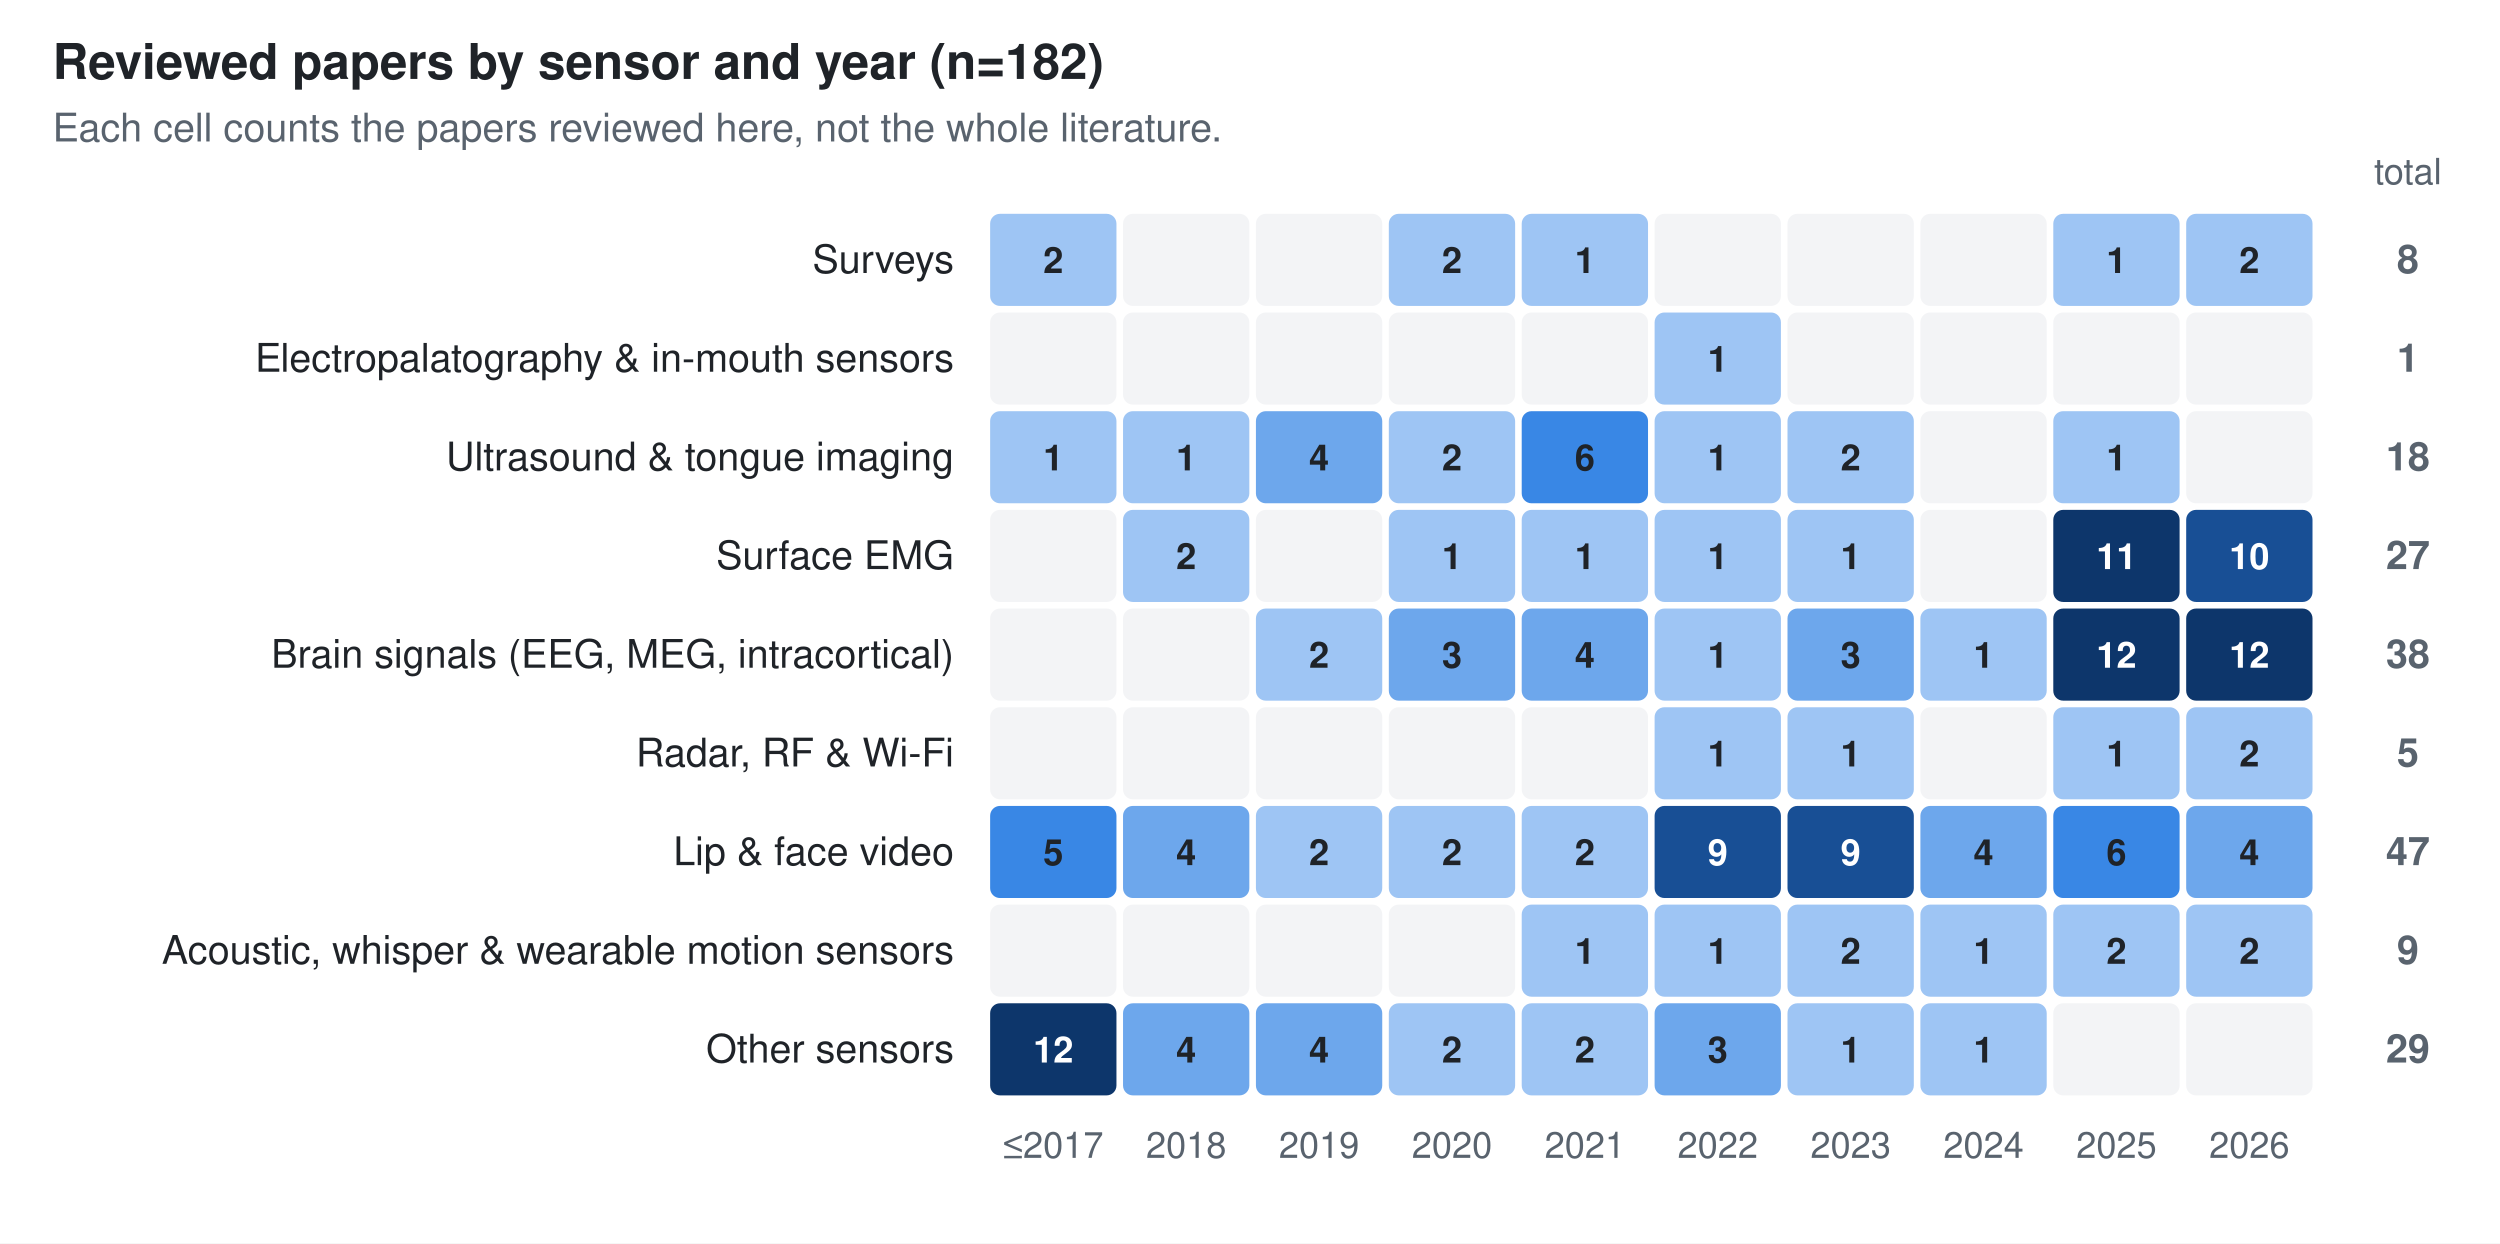
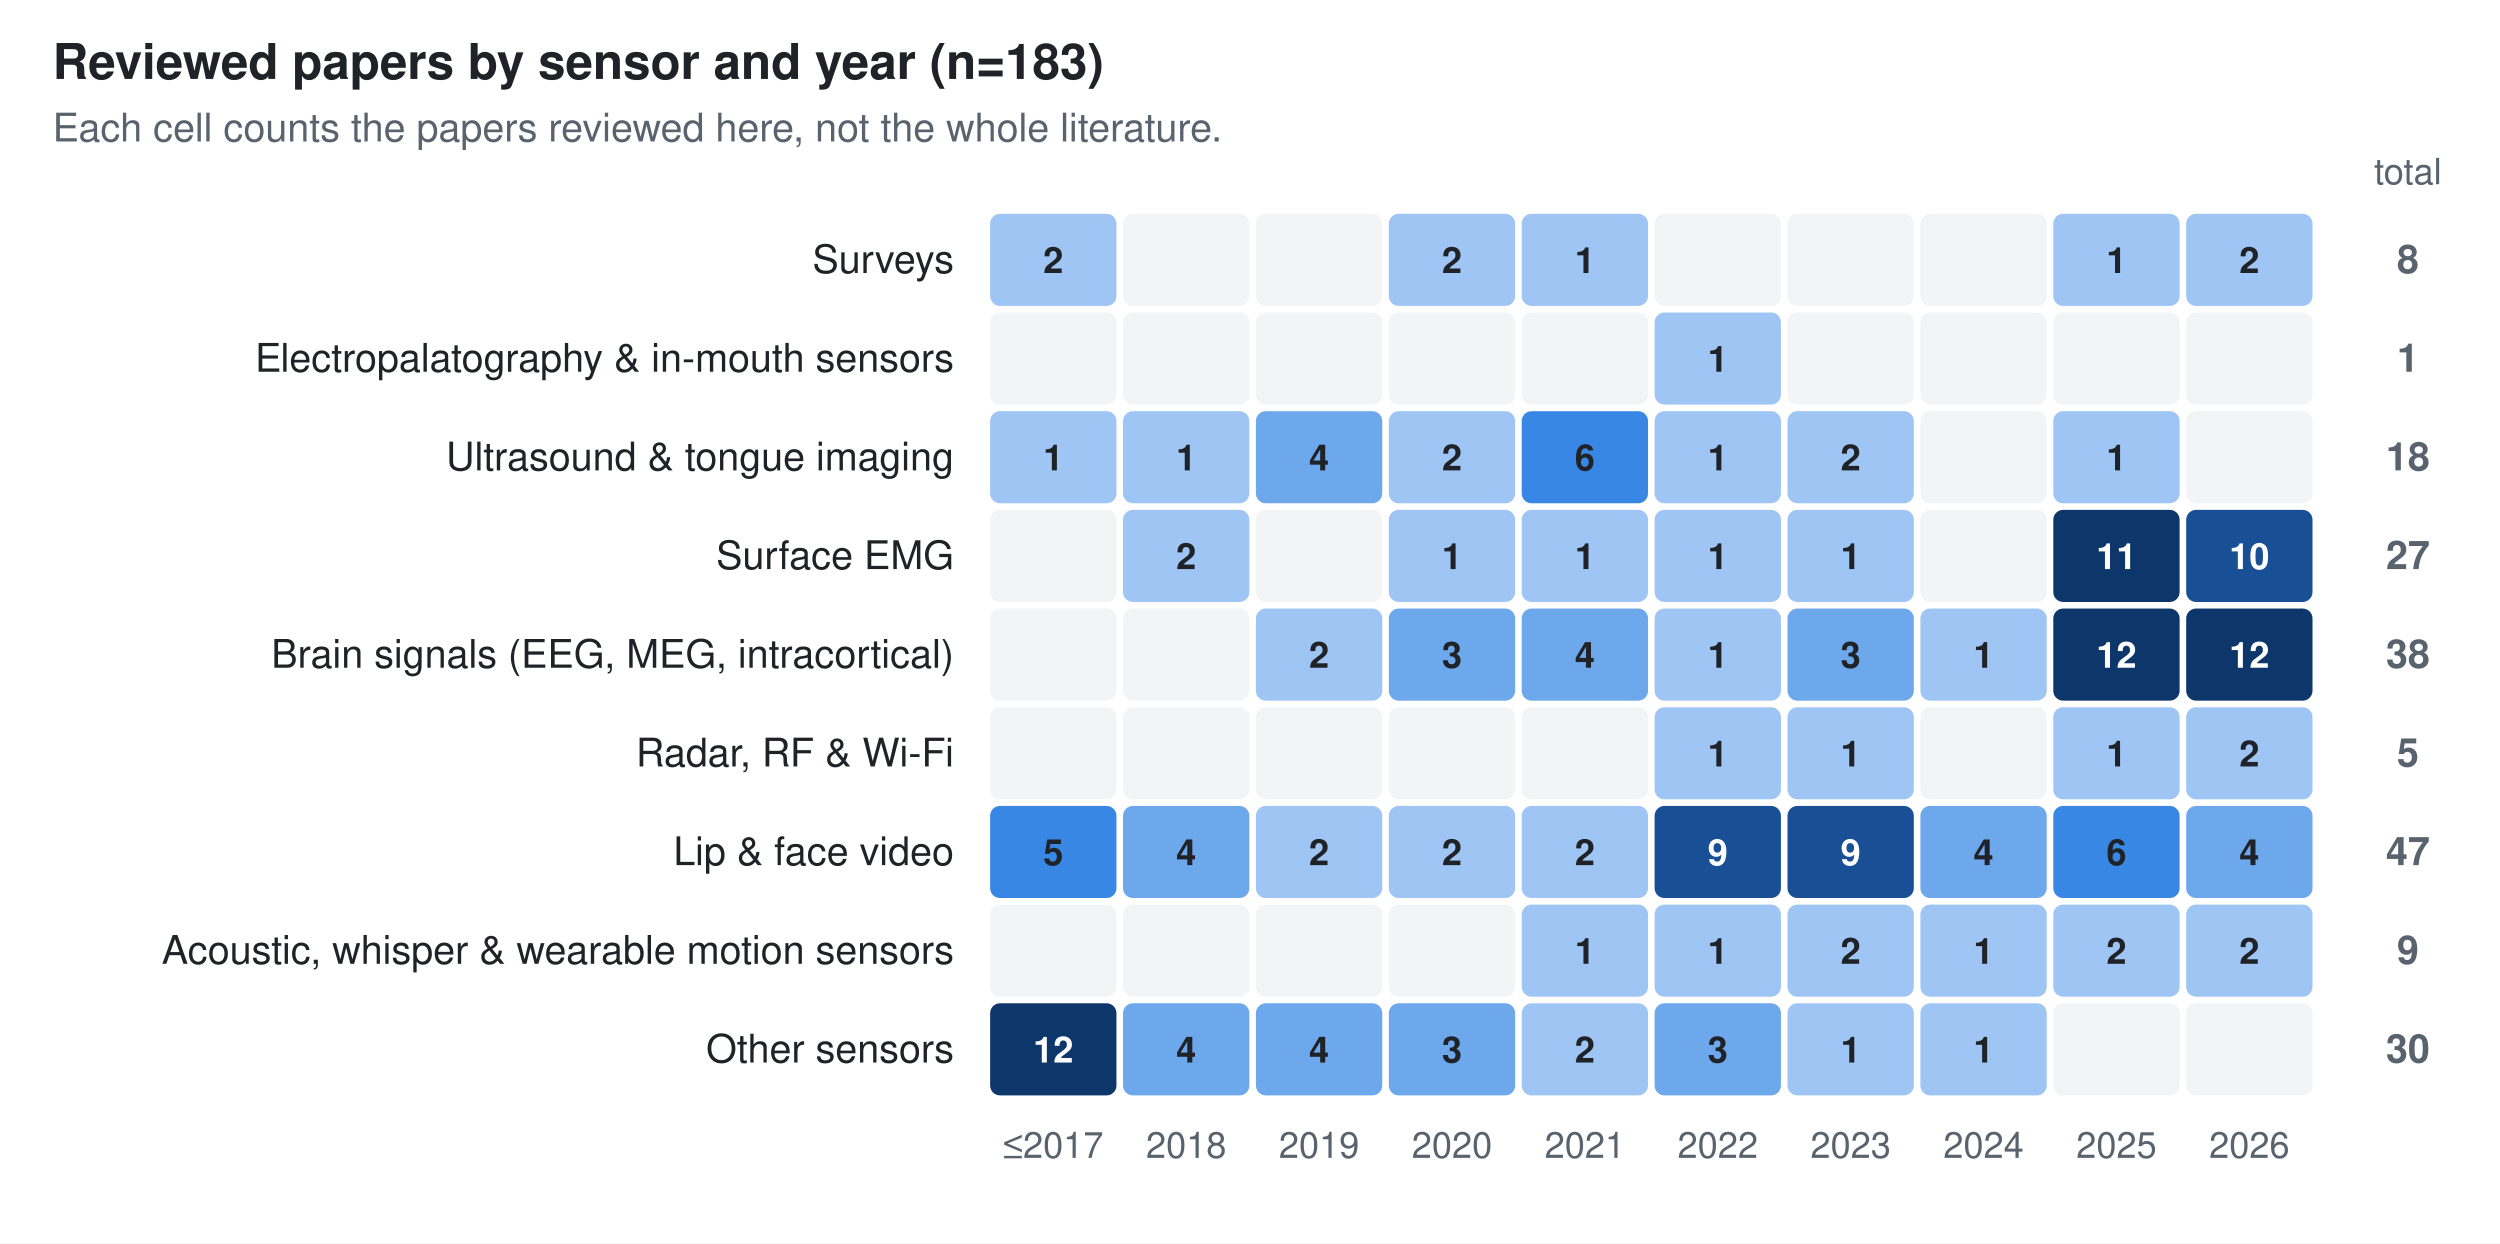
- <svg xmlns="http://www.w3.org/2000/svg" width="760" height="378" viewBox="0 0 760 378" font-family="-apple-system, BlinkMacSystemFont, 'Segoe UI', Helvetica, Arial, sans-serif" role="img" aria-label="Reviewed papers by sensor and year (n=182)">
+ <svg xmlns="http://www.w3.org/2000/svg" width="760" height="378" viewBox="0 0 760 378" font-family="-apple-system, BlinkMacSystemFont, 'Segoe UI', Helvetica, Arial, sans-serif" role="img" aria-label="Reviewed papers by sensor and year (n=183)">
  <rect width="760" height="378" fill="#ffffff" />
-   <text x="16.0" y="24.0" font-size="15" fill="#1f2328" text-anchor="start" font-weight="600">Reviewed papers by sensor and year (n=182)</text>
+   <text x="16.0" y="24.0" font-size="15" fill="#1f2328" text-anchor="start" font-weight="600">Reviewed papers by sensor and year (n=183)</text>
  <text x="16.0" y="43.0" font-size="12" fill="#59636e" text-anchor="start">Each cell counts the papers reviewed here, not the whole literature.</text>
  <text x="320.2" y="352.0" font-size="11" fill="#59636e" text-anchor="middle">≤2017</text>
  <text x="360.6" y="352.0" font-size="11" fill="#59636e" text-anchor="middle">2018</text>
  <text x="401.0" y="352.0" font-size="11" fill="#59636e" text-anchor="middle">2019</text>
  <text x="441.4" y="352.0" font-size="11" fill="#59636e" text-anchor="middle">2020</text>
  <text x="481.8" y="352.0" font-size="11" fill="#59636e" text-anchor="middle">2021</text>
  <text x="522.2" y="352.0" font-size="11" fill="#59636e" text-anchor="middle">2022</text>
  <text x="562.6" y="352.0" font-size="11" fill="#59636e" text-anchor="middle">2023</text>
  <text x="603.0" y="352.0" font-size="11" fill="#59636e" text-anchor="middle">2024</text>
  <text x="643.4" y="352.0" font-size="11" fill="#59636e" text-anchor="middle">2025</text>
  <text x="683.8" y="352.0" font-size="11" fill="#59636e" text-anchor="middle">2026</text>
  <text x="732.0" y="56.0" font-size="11" fill="#59636e" text-anchor="middle">total</text>
  <text x="290.0" y="83.0" font-size="12" fill="#1f2328" text-anchor="end">Surveys</text>
  <rect x="301.0" y="65.0" width="38.4" height="28.0" rx="3" fill="#9ec5f4" />
  <text x="320.2" y="83.0" font-size="11" fill="#1f2328" text-anchor="middle" font-weight="600">2</text>
  <rect x="341.4" y="65.0" width="38.4" height="28.0" rx="3" fill="#f3f4f6" />
  <rect x="381.8" y="65.0" width="38.4" height="28.0" rx="3" fill="#f3f4f6" />
  <rect x="422.2" y="65.0" width="38.4" height="28.0" rx="3" fill="#9ec5f4" />
  <text x="441.4" y="83.0" font-size="11" fill="#1f2328" text-anchor="middle" font-weight="600">2</text>
  <rect x="462.6" y="65.0" width="38.4" height="28.0" rx="3" fill="#9ec5f4" />
  <text x="481.8" y="83.0" font-size="11" fill="#1f2328" text-anchor="middle" font-weight="600">1</text>
  <rect x="503.0" y="65.0" width="38.4" height="28.0" rx="3" fill="#f3f4f6" />
  <rect x="543.4" y="65.0" width="38.4" height="28.0" rx="3" fill="#f3f4f6" />
  <rect x="583.8" y="65.0" width="38.4" height="28.0" rx="3" fill="#f3f4f6" />
  <rect x="624.2" y="65.0" width="38.4" height="28.0" rx="3" fill="#9ec5f4" />
  <text x="643.4" y="83.0" font-size="11" fill="#1f2328" text-anchor="middle" font-weight="600">1</text>
  <rect x="664.6" y="65.0" width="38.4" height="28.0" rx="3" fill="#9ec5f4" />
  <text x="683.8" y="83.0" font-size="11" fill="#1f2328" text-anchor="middle" font-weight="600">2</text>
  <text x="732.0" y="83.0" font-size="12" fill="#59636e" text-anchor="middle" font-weight="600">8</text>
  <text x="290.0" y="113.0" font-size="12" fill="#1f2328" text-anchor="end">Electropalatography &amp; in-mouth sensors</text>
  <rect x="301.0" y="95.0" width="38.4" height="28.0" rx="3" fill="#f3f4f6" />
  <rect x="341.4" y="95.0" width="38.4" height="28.0" rx="3" fill="#f3f4f6" />
  <rect x="381.8" y="95.0" width="38.4" height="28.0" rx="3" fill="#f3f4f6" />
  <rect x="422.2" y="95.0" width="38.4" height="28.0" rx="3" fill="#f3f4f6" />
  <rect x="462.6" y="95.0" width="38.4" height="28.0" rx="3" fill="#f3f4f6" />
  <rect x="503.0" y="95.0" width="38.4" height="28.0" rx="3" fill="#9ec5f4" />
  <text x="522.2" y="113.0" font-size="11" fill="#1f2328" text-anchor="middle" font-weight="600">1</text>
  <rect x="543.4" y="95.0" width="38.4" height="28.0" rx="3" fill="#f3f4f6" />
  <rect x="583.8" y="95.0" width="38.4" height="28.0" rx="3" fill="#f3f4f6" />
  <rect x="624.2" y="95.0" width="38.4" height="28.0" rx="3" fill="#f3f4f6" />
  <rect x="664.6" y="95.0" width="38.4" height="28.0" rx="3" fill="#f3f4f6" />
  <text x="732.0" y="113.0" font-size="12" fill="#59636e" text-anchor="middle" font-weight="600">1</text>
  <text x="290.0" y="143.0" font-size="12" fill="#1f2328" text-anchor="end">Ultrasound &amp; tongue imaging</text>
  <rect x="301.0" y="125.0" width="38.4" height="28.0" rx="3" fill="#9ec5f4" />
  <text x="320.2" y="143.0" font-size="11" fill="#1f2328" text-anchor="middle" font-weight="600">1</text>
  <rect x="341.4" y="125.0" width="38.4" height="28.0" rx="3" fill="#9ec5f4" />
  <text x="360.6" y="143.0" font-size="11" fill="#1f2328" text-anchor="middle" font-weight="600">1</text>
  <rect x="381.8" y="125.0" width="38.4" height="28.0" rx="3" fill="#6da7ec" />
  <text x="401.0" y="143.0" font-size="11" fill="#1f2328" text-anchor="middle" font-weight="600">4</text>
  <rect x="422.2" y="125.0" width="38.4" height="28.0" rx="3" fill="#9ec5f4" />
  <text x="441.4" y="143.0" font-size="11" fill="#1f2328" text-anchor="middle" font-weight="600">2</text>
  <rect x="462.6" y="125.0" width="38.4" height="28.0" rx="3" fill="#3987e5" />
  <text x="481.8" y="143.0" font-size="11" fill="#1f2328" text-anchor="middle" font-weight="600">6</text>
  <rect x="503.0" y="125.0" width="38.4" height="28.0" rx="3" fill="#9ec5f4" />
  <text x="522.2" y="143.0" font-size="11" fill="#1f2328" text-anchor="middle" font-weight="600">1</text>
  <rect x="543.4" y="125.0" width="38.4" height="28.0" rx="3" fill="#9ec5f4" />
  <text x="562.6" y="143.0" font-size="11" fill="#1f2328" text-anchor="middle" font-weight="600">2</text>
  <rect x="583.8" y="125.0" width="38.4" height="28.0" rx="3" fill="#f3f4f6" />
  <rect x="624.2" y="125.0" width="38.4" height="28.0" rx="3" fill="#9ec5f4" />
  <text x="643.4" y="143.0" font-size="11" fill="#1f2328" text-anchor="middle" font-weight="600">1</text>
  <rect x="664.6" y="125.0" width="38.4" height="28.0" rx="3" fill="#f3f4f6" />
  <text x="732.0" y="143.0" font-size="12" fill="#59636e" text-anchor="middle" font-weight="600">18</text>
  <text x="290.0" y="173.0" font-size="12" fill="#1f2328" text-anchor="end">Surface EMG</text>
  <rect x="301.0" y="155.0" width="38.4" height="28.0" rx="3" fill="#f3f4f6" />
  <rect x="341.4" y="155.0" width="38.4" height="28.0" rx="3" fill="#9ec5f4" />
  <text x="360.6" y="173.0" font-size="11" fill="#1f2328" text-anchor="middle" font-weight="600">2</text>
  <rect x="381.8" y="155.0" width="38.4" height="28.0" rx="3" fill="#f3f4f6" />
  <rect x="422.2" y="155.0" width="38.4" height="28.0" rx="3" fill="#9ec5f4" />
  <text x="441.4" y="173.0" font-size="11" fill="#1f2328" text-anchor="middle" font-weight="600">1</text>
  <rect x="462.6" y="155.0" width="38.4" height="28.0" rx="3" fill="#9ec5f4" />
  <text x="481.8" y="173.0" font-size="11" fill="#1f2328" text-anchor="middle" font-weight="600">1</text>
  <rect x="503.0" y="155.0" width="38.4" height="28.0" rx="3" fill="#9ec5f4" />
  <text x="522.2" y="173.0" font-size="11" fill="#1f2328" text-anchor="middle" font-weight="600">1</text>
  <rect x="543.4" y="155.0" width="38.4" height="28.0" rx="3" fill="#9ec5f4" />
  <text x="562.6" y="173.0" font-size="11" fill="#1f2328" text-anchor="middle" font-weight="600">1</text>
  <rect x="583.8" y="155.0" width="38.4" height="28.0" rx="3" fill="#f3f4f6" />
  <rect x="624.2" y="155.0" width="38.4" height="28.0" rx="3" fill="#0d366b" />
  <text x="643.4" y="173.0" font-size="11" fill="#ffffff" text-anchor="middle" font-weight="600">11</text>
  <rect x="664.6" y="155.0" width="38.4" height="28.0" rx="3" fill="#184f95" />
  <text x="683.8" y="173.0" font-size="11" fill="#ffffff" text-anchor="middle" font-weight="600">10</text>
  <text x="732.0" y="173.0" font-size="12" fill="#59636e" text-anchor="middle" font-weight="600">27</text>
  <text x="290.0" y="203.0" font-size="12" fill="#1f2328" text-anchor="end">Brain signals (EEG, MEG, intracortical)</text>
  <rect x="301.0" y="185.0" width="38.4" height="28.0" rx="3" fill="#f3f4f6" />
  <rect x="341.4" y="185.0" width="38.4" height="28.0" rx="3" fill="#f3f4f6" />
  <rect x="381.8" y="185.0" width="38.4" height="28.0" rx="3" fill="#9ec5f4" />
  <text x="401.0" y="203.0" font-size="11" fill="#1f2328" text-anchor="middle" font-weight="600">2</text>
  <rect x="422.2" y="185.0" width="38.4" height="28.0" rx="3" fill="#6da7ec" />
  <text x="441.4" y="203.0" font-size="11" fill="#1f2328" text-anchor="middle" font-weight="600">3</text>
  <rect x="462.6" y="185.0" width="38.4" height="28.0" rx="3" fill="#6da7ec" />
  <text x="481.8" y="203.0" font-size="11" fill="#1f2328" text-anchor="middle" font-weight="600">4</text>
  <rect x="503.0" y="185.0" width="38.4" height="28.0" rx="3" fill="#9ec5f4" />
  <text x="522.2" y="203.0" font-size="11" fill="#1f2328" text-anchor="middle" font-weight="600">1</text>
  <rect x="543.4" y="185.0" width="38.4" height="28.0" rx="3" fill="#6da7ec" />
  <text x="562.6" y="203.0" font-size="11" fill="#1f2328" text-anchor="middle" font-weight="600">3</text>
  <rect x="583.8" y="185.0" width="38.4" height="28.0" rx="3" fill="#9ec5f4" />
  <text x="603.0" y="203.0" font-size="11" fill="#1f2328" text-anchor="middle" font-weight="600">1</text>
  <rect x="624.2" y="185.0" width="38.4" height="28.0" rx="3" fill="#0d366b" />
  <text x="643.4" y="203.0" font-size="11" fill="#ffffff" text-anchor="middle" font-weight="600">12</text>
  <rect x="664.6" y="185.0" width="38.4" height="28.0" rx="3" fill="#0d366b" />
  <text x="683.8" y="203.0" font-size="11" fill="#ffffff" text-anchor="middle" font-weight="600">12</text>
  <text x="732.0" y="203.0" font-size="12" fill="#59636e" text-anchor="middle" font-weight="600">38</text>
  <text x="290.0" y="233.0" font-size="12" fill="#1f2328" text-anchor="end">Radar, RF &amp; Wi-Fi</text>
  <rect x="301.0" y="215.0" width="38.4" height="28.0" rx="3" fill="#f3f4f6" />
  <rect x="341.4" y="215.0" width="38.4" height="28.0" rx="3" fill="#f3f4f6" />
  <rect x="381.8" y="215.0" width="38.4" height="28.0" rx="3" fill="#f3f4f6" />
  <rect x="422.2" y="215.0" width="38.4" height="28.0" rx="3" fill="#f3f4f6" />
  <rect x="462.6" y="215.0" width="38.4" height="28.0" rx="3" fill="#f3f4f6" />
  <rect x="503.0" y="215.0" width="38.4" height="28.0" rx="3" fill="#9ec5f4" />
  <text x="522.2" y="233.0" font-size="11" fill="#1f2328" text-anchor="middle" font-weight="600">1</text>
  <rect x="543.4" y="215.0" width="38.4" height="28.0" rx="3" fill="#9ec5f4" />
  <text x="562.6" y="233.0" font-size="11" fill="#1f2328" text-anchor="middle" font-weight="600">1</text>
  <rect x="583.8" y="215.0" width="38.4" height="28.0" rx="3" fill="#f3f4f6" />
  <rect x="624.2" y="215.0" width="38.4" height="28.0" rx="3" fill="#9ec5f4" />
  <text x="643.4" y="233.0" font-size="11" fill="#1f2328" text-anchor="middle" font-weight="600">1</text>
  <rect x="664.6" y="215.0" width="38.4" height="28.0" rx="3" fill="#9ec5f4" />
  <text x="683.8" y="233.0" font-size="11" fill="#1f2328" text-anchor="middle" font-weight="600">2</text>
  <text x="732.0" y="233.0" font-size="12" fill="#59636e" text-anchor="middle" font-weight="600">5</text>
  <text x="290.0" y="263.0" font-size="12" fill="#1f2328" text-anchor="end">Lip &amp; face video</text>
  <rect x="301.0" y="245.0" width="38.4" height="28.0" rx="3" fill="#3987e5" />
  <text x="320.2" y="263.0" font-size="11" fill="#1f2328" text-anchor="middle" font-weight="600">5</text>
  <rect x="341.4" y="245.0" width="38.4" height="28.0" rx="3" fill="#6da7ec" />
  <text x="360.6" y="263.0" font-size="11" fill="#1f2328" text-anchor="middle" font-weight="600">4</text>
  <rect x="381.8" y="245.0" width="38.4" height="28.0" rx="3" fill="#9ec5f4" />
  <text x="401.0" y="263.0" font-size="11" fill="#1f2328" text-anchor="middle" font-weight="600">2</text>
  <rect x="422.2" y="245.0" width="38.4" height="28.0" rx="3" fill="#9ec5f4" />
  <text x="441.4" y="263.0" font-size="11" fill="#1f2328" text-anchor="middle" font-weight="600">2</text>
  <rect x="462.6" y="245.0" width="38.4" height="28.0" rx="3" fill="#9ec5f4" />
  <text x="481.8" y="263.0" font-size="11" fill="#1f2328" text-anchor="middle" font-weight="600">2</text>
  <rect x="503.0" y="245.0" width="38.4" height="28.0" rx="3" fill="#184f95" />
  <text x="522.2" y="263.0" font-size="11" fill="#ffffff" text-anchor="middle" font-weight="600">9</text>
  <rect x="543.4" y="245.0" width="38.4" height="28.0" rx="3" fill="#184f95" />
  <text x="562.6" y="263.0" font-size="11" fill="#ffffff" text-anchor="middle" font-weight="600">9</text>
  <rect x="583.8" y="245.0" width="38.4" height="28.0" rx="3" fill="#6da7ec" />
  <text x="603.0" y="263.0" font-size="11" fill="#1f2328" text-anchor="middle" font-weight="600">4</text>
  <rect x="624.2" y="245.0" width="38.4" height="28.0" rx="3" fill="#3987e5" />
  <text x="643.4" y="263.0" font-size="11" fill="#1f2328" text-anchor="middle" font-weight="600">6</text>
  <rect x="664.6" y="245.0" width="38.4" height="28.0" rx="3" fill="#6da7ec" />
  <text x="683.8" y="263.0" font-size="11" fill="#1f2328" text-anchor="middle" font-weight="600">4</text>
  <text x="732.0" y="263.0" font-size="12" fill="#59636e" text-anchor="middle" font-weight="600">47</text>
  <text x="290.0" y="293.0" font-size="12" fill="#1f2328" text-anchor="end">Acoustic, whisper &amp; wearable motion sensors</text>
  <rect x="301.0" y="275.0" width="38.4" height="28.0" rx="3" fill="#f3f4f6" />
  <rect x="341.4" y="275.0" width="38.4" height="28.0" rx="3" fill="#f3f4f6" />
  <rect x="381.8" y="275.0" width="38.4" height="28.0" rx="3" fill="#f3f4f6" />
  <rect x="422.2" y="275.0" width="38.4" height="28.0" rx="3" fill="#f3f4f6" />
  <rect x="462.6" y="275.0" width="38.4" height="28.0" rx="3" fill="#9ec5f4" />
  <text x="481.8" y="293.0" font-size="11" fill="#1f2328" text-anchor="middle" font-weight="600">1</text>
  <rect x="503.0" y="275.0" width="38.4" height="28.0" rx="3" fill="#9ec5f4" />
  <text x="522.2" y="293.0" font-size="11" fill="#1f2328" text-anchor="middle" font-weight="600">1</text>
  <rect x="543.4" y="275.0" width="38.4" height="28.0" rx="3" fill="#9ec5f4" />
  <text x="562.6" y="293.0" font-size="11" fill="#1f2328" text-anchor="middle" font-weight="600">2</text>
  <rect x="583.8" y="275.0" width="38.4" height="28.0" rx="3" fill="#9ec5f4" />
  <text x="603.0" y="293.0" font-size="11" fill="#1f2328" text-anchor="middle" font-weight="600">1</text>
  <rect x="624.2" y="275.0" width="38.4" height="28.0" rx="3" fill="#9ec5f4" />
  <text x="643.4" y="293.0" font-size="11" fill="#1f2328" text-anchor="middle" font-weight="600">2</text>
  <rect x="664.6" y="275.0" width="38.4" height="28.0" rx="3" fill="#9ec5f4" />
  <text x="683.8" y="293.0" font-size="11" fill="#1f2328" text-anchor="middle" font-weight="600">2</text>
  <text x="732.0" y="293.0" font-size="12" fill="#59636e" text-anchor="middle" font-weight="600">9</text>
  <text x="290.0" y="323.0" font-size="12" fill="#1f2328" text-anchor="end">Other sensors</text>
  <rect x="301.0" y="305.0" width="38.4" height="28.0" rx="3" fill="#0d366b" />
  <text x="320.2" y="323.0" font-size="11" fill="#ffffff" text-anchor="middle" font-weight="600">12</text>
  <rect x="341.4" y="305.0" width="38.4" height="28.0" rx="3" fill="#6da7ec" />
  <text x="360.6" y="323.0" font-size="11" fill="#1f2328" text-anchor="middle" font-weight="600">4</text>
  <rect x="381.8" y="305.0" width="38.4" height="28.0" rx="3" fill="#6da7ec" />
  <text x="401.0" y="323.0" font-size="11" fill="#1f2328" text-anchor="middle" font-weight="600">4</text>
-   <rect x="422.2" y="305.0" width="38.4" height="28.0" rx="3" fill="#9ec5f4" />
-   <text x="441.4" y="323.0" font-size="11" fill="#1f2328" text-anchor="middle" font-weight="600">2</text>
+   <rect x="422.2" y="305.0" width="38.4" height="28.0" rx="3" fill="#6da7ec" />
+   <text x="441.4" y="323.0" font-size="11" fill="#1f2328" text-anchor="middle" font-weight="600">3</text>
  <rect x="462.6" y="305.0" width="38.4" height="28.0" rx="3" fill="#9ec5f4" />
  <text x="481.8" y="323.0" font-size="11" fill="#1f2328" text-anchor="middle" font-weight="600">2</text>
  <rect x="503.0" y="305.0" width="38.4" height="28.0" rx="3" fill="#6da7ec" />
  <text x="522.2" y="323.0" font-size="11" fill="#1f2328" text-anchor="middle" font-weight="600">3</text>
  <rect x="543.4" y="305.0" width="38.4" height="28.0" rx="3" fill="#9ec5f4" />
  <text x="562.6" y="323.0" font-size="11" fill="#1f2328" text-anchor="middle" font-weight="600">1</text>
  <rect x="583.8" y="305.0" width="38.4" height="28.0" rx="3" fill="#9ec5f4" />
  <text x="603.0" y="323.0" font-size="11" fill="#1f2328" text-anchor="middle" font-weight="600">1</text>
  <rect x="624.2" y="305.0" width="38.4" height="28.0" rx="3" fill="#f3f4f6" />
  <rect x="664.6" y="305.0" width="38.4" height="28.0" rx="3" fill="#f3f4f6" />
-   <text x="732.0" y="323.0" font-size="12" fill="#59636e" text-anchor="middle" font-weight="600">29</text>
+   <text x="732.0" y="323.0" font-size="12" fill="#59636e" text-anchor="middle" font-weight="600">30</text>
</svg>
